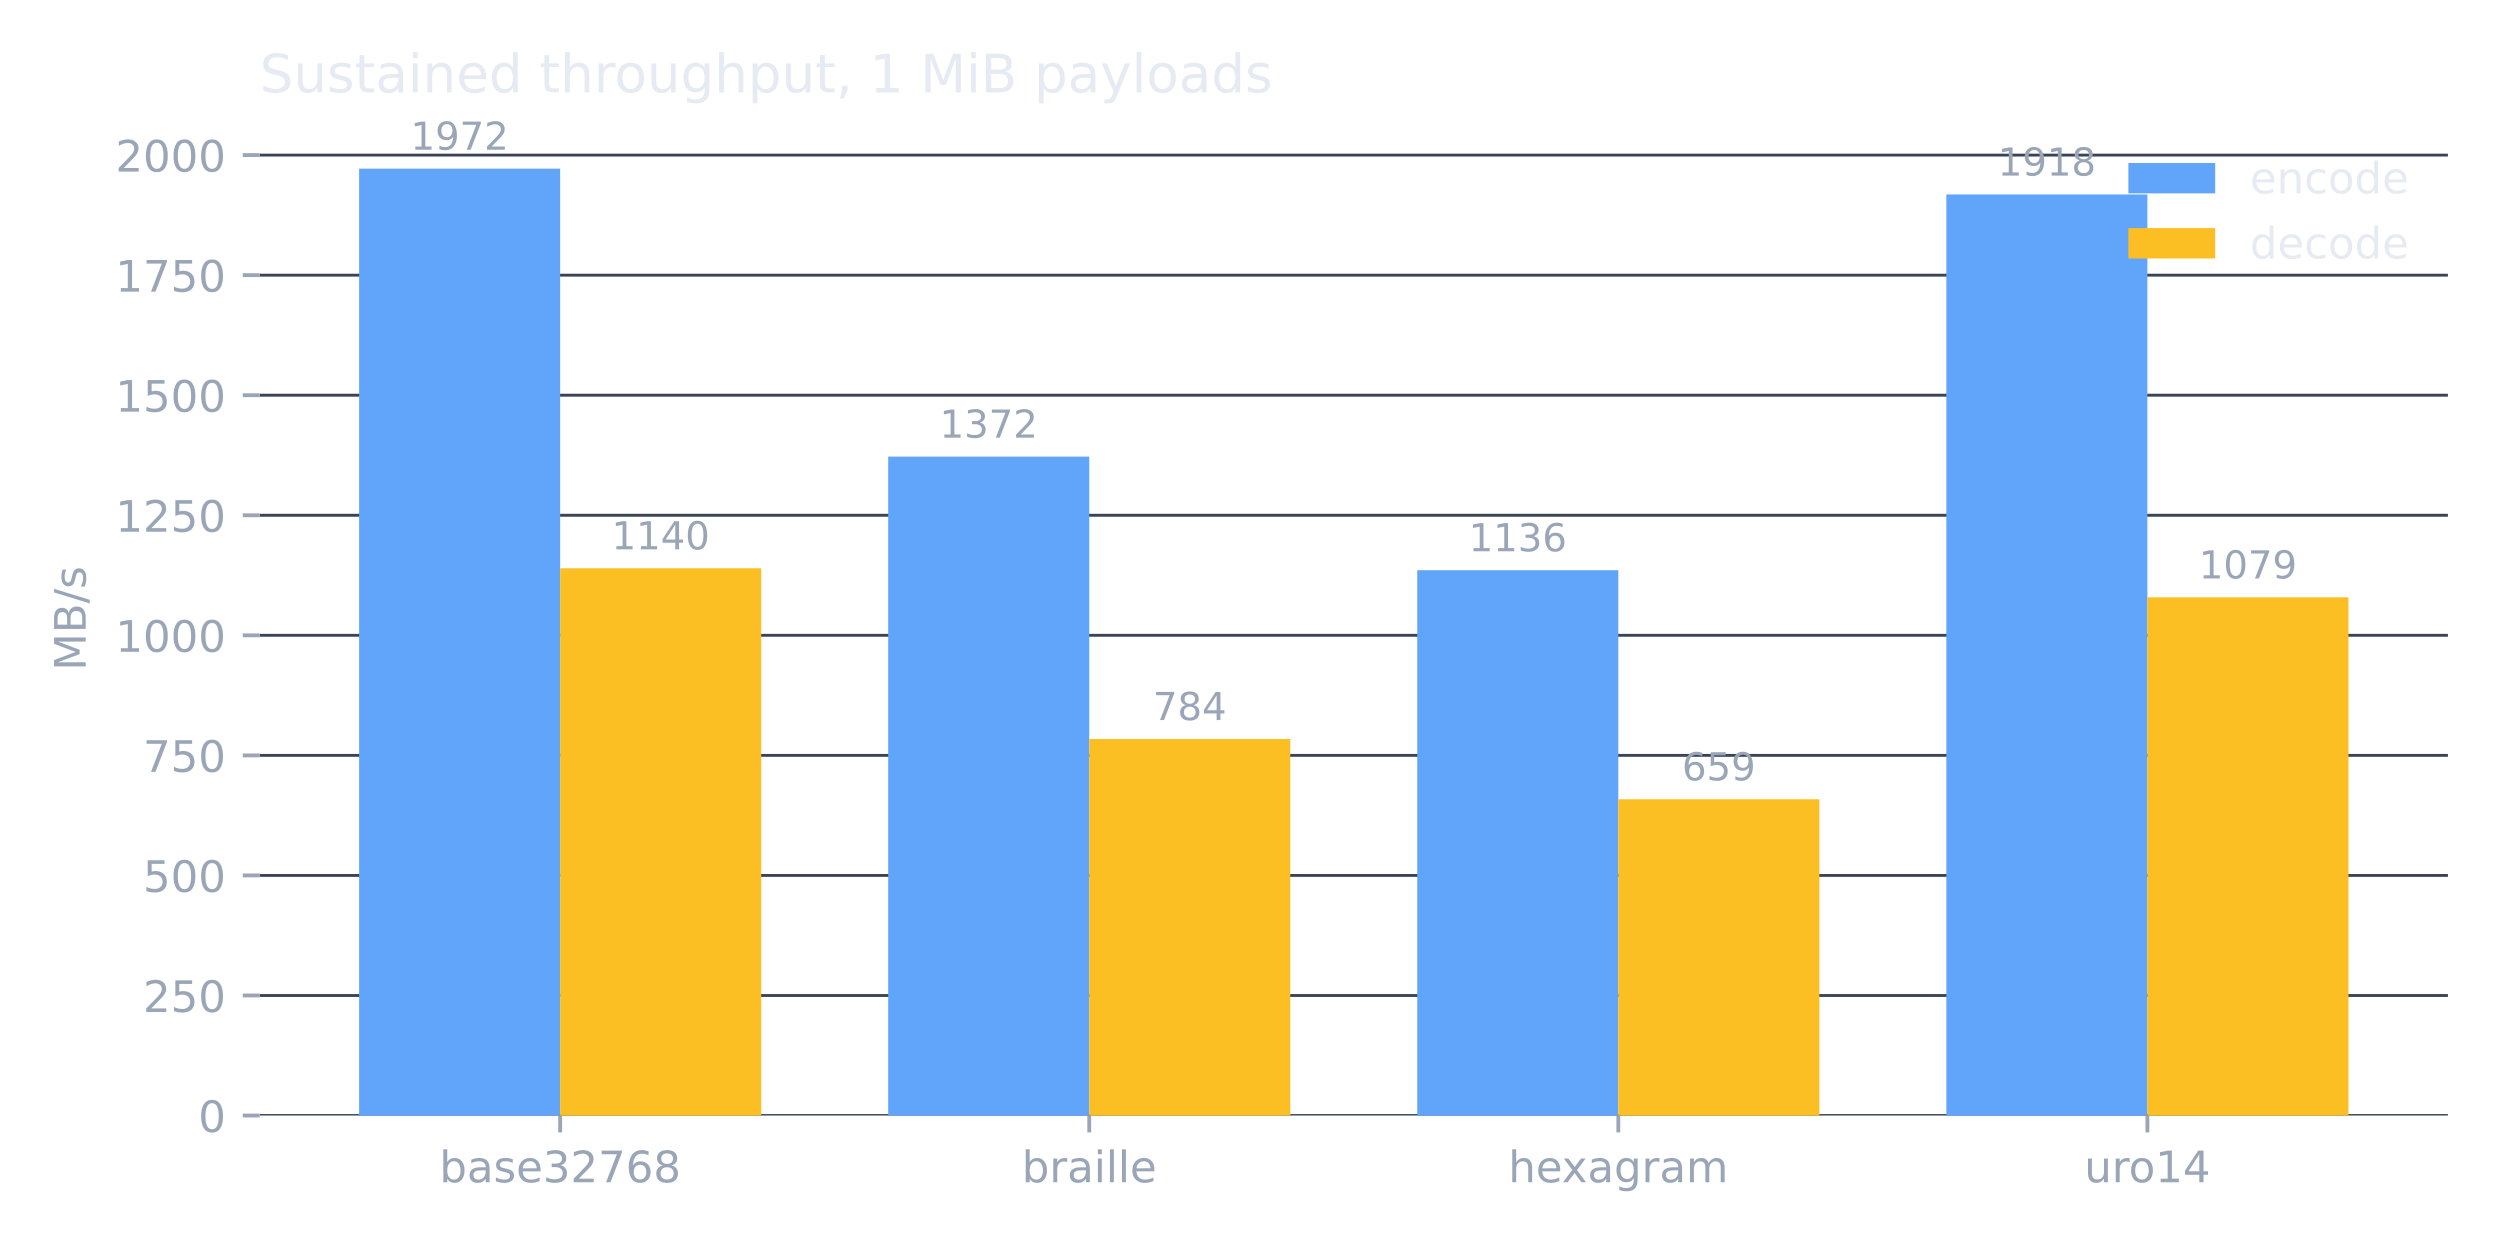
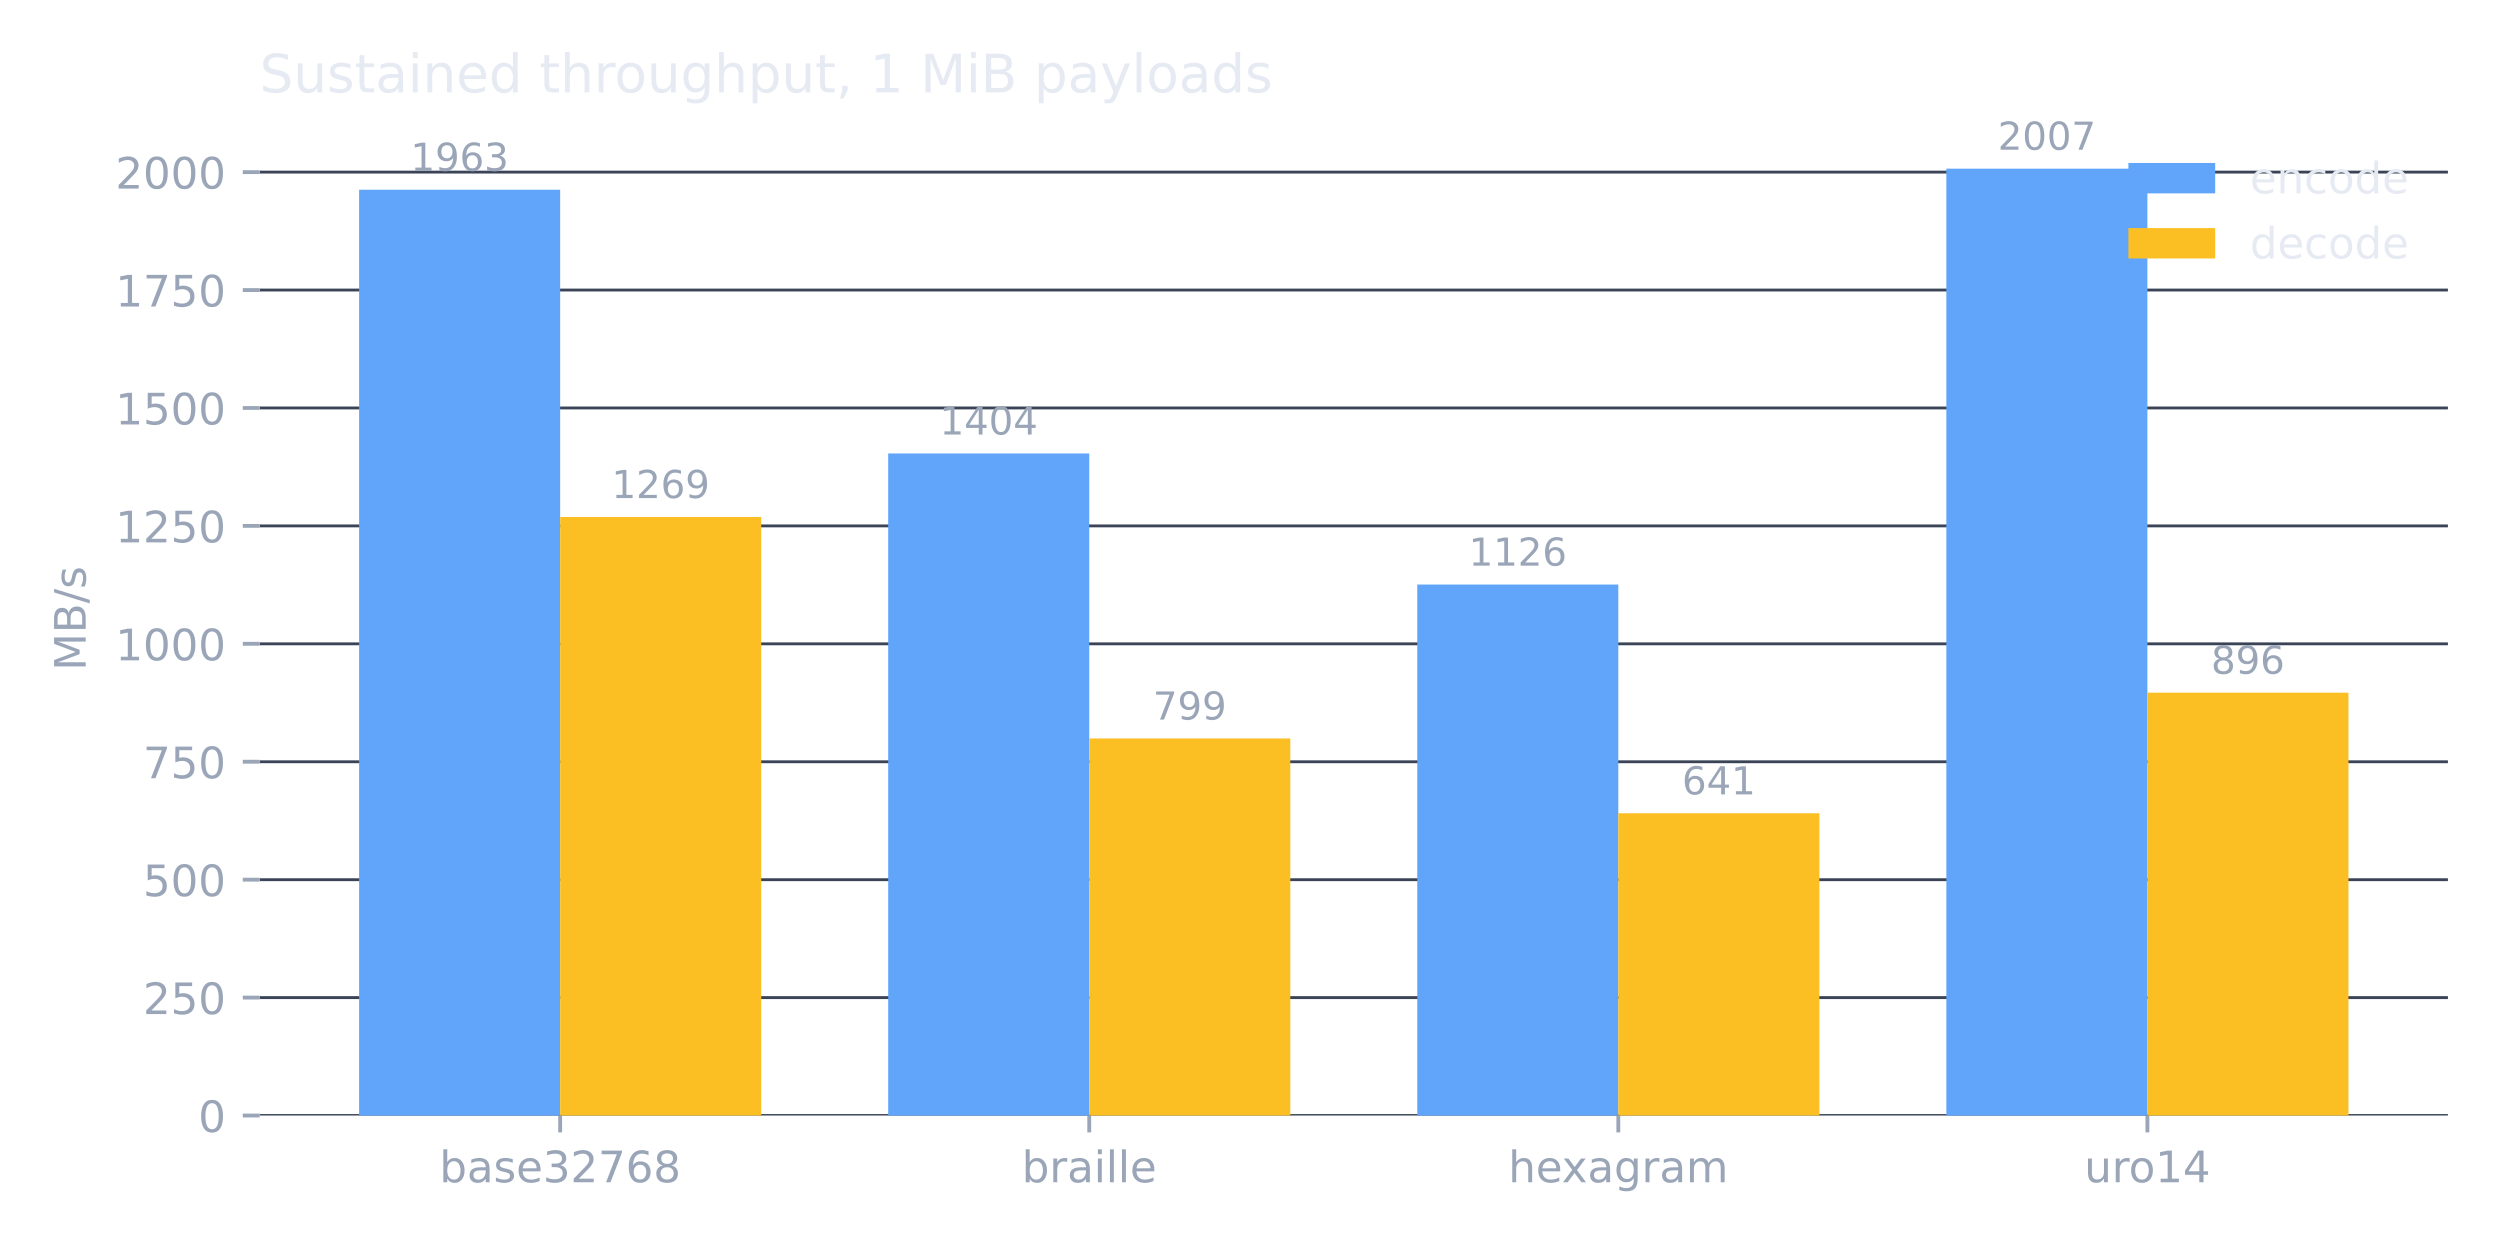
<svg xmlns="http://www.w3.org/2000/svg" xmlns:xlink="http://www.w3.org/1999/xlink" width="518.4pt" height="259.2pt" viewBox="0 0 518.4 259.2" version="1.1">
  <defs>
    <style type="text/css">*{stroke-linejoin: round; stroke-linecap: butt}</style>
  </defs>
  <g id="figure_1">
    <g id="patch_1">
      <path d="M 0 259.2  L 518.4 259.2  L 518.4 0  L 0 0  L 0 259.2  z " style="fill: none; opacity: 0" />
    </g>
    <g id="axes_1">
      <g id="patch_2">
        <path d="M 53.84 231.318  L 507.6 231.318  L 507.6 25.157  L 53.84 25.157  L 53.84 231.318  z " style="fill: none" />
      </g>
      <g id="matplotlib.axis_1">
        <g id="xtick_1">
          <g id="line2d_1">
            <defs>
              <path id="m7f91344757" d="M 0 0  L 0 3.5  " style="stroke: #9aa6b8; stroke-width: 0.8" />
            </defs>
            <g>
              <use xlink:href="#m7f91344757" x="116.155" y="231.318" style="fill: #9aa6b8; stroke: #9aa6b8; stroke-width: 0.8" />
            </g>
          </g>
          <g id="text_1">
            <g style="fill: #9aa6b8" transform="translate(91.112 245.1565) scale(0.09 -0.09)">
              <defs>
                <path id="DejaVuSans-45" d="M 3116 1747  Q 3116 2381 2855 2742  Q 2594 3103 2138 3103  Q 1681 3103 1420 2742  Q 1159 2381 1159 1747  Q 1159 1113 1420 752  Q 1681 391 2138 391  Q 2594 391 2855 752  Q 3116 1113 3116 1747  z M 1159 2969  Q 1341 3281 1617 3432  Q 1894 3584 2278 3584  Q 2916 3584 3314 3078  Q 3713 2572 3713 1747  Q 3713 922 3314 415  Q 2916 -91 2278 -91  Q 1894 -91 1617 61  Q 1341 213 1159 525  L 1159 0  L 581 0  L 581 4863  L 1159 4863  L 1159 2969  z " transform="scale(0.015625)" />
                <path id="DejaVuSans-44" d="M 2194 1759  Q 1497 1759 1228 1600  Q 959 1441 959 1056  Q 959 750 1161 570  Q 1363 391 1709 391  Q 2188 391 2477 730  Q 2766 1069 2766 1631  L 2766 1759  L 2194 1759  z M 3341 1997  L 3341 0  L 2766 0  L 2766 531  Q 2569 213 2275 61  Q 1981 -91 1556 -91  Q 1019 -91 701 211  Q 384 513 384 1019  Q 384 1609 779 1909  Q 1175 2209 1959 2209  L 2766 2209  L 2766 2266  Q 2766 2663 2505 2880  Q 2244 3097 1772 3097  Q 1472 3097 1187 3025  Q 903 2953 641 2809  L 641 3341  Q 956 3463 1253 3523  Q 1550 3584 1831 3584  Q 2591 3584 2966 3190  Q 3341 2797 3341 1997  z " transform="scale(0.015625)" />
                <path id="DejaVuSans-56" d="M 2834 3397  L 2834 2853  Q 2591 2978 2328 3040  Q 2066 3103 1784 3103  Q 1356 3103 1142 2972  Q 928 2841 928 2578  Q 928 2378 1081 2264  Q 1234 2150 1697 2047  L 1894 2003  Q 2506 1872 2764 1633  Q 3022 1394 3022 966  Q 3022 478 2636 193  Q 2250 -91 1575 -91  Q 1294 -91 989 -36  Q 684 19 347 128  L 347 722  Q 666 556 975 473  Q 1284 391 1588 391  Q 1994 391 2212 530  Q 2431 669 2431 922  Q 2431 1156 2273 1281  Q 2116 1406 1581 1522  L 1381 1569  Q 847 1681 609 1914  Q 372 2147 372 2553  Q 372 3047 722 3315  Q 1072 3584 1716 3584  Q 2034 3584 2315 3537  Q 2597 3491 2834 3397  z " transform="scale(0.015625)" />
                <path id="DejaVuSans-48" d="M 3597 1894  L 3597 1613  L 953 1613  Q 991 1019 1311 708  Q 1631 397 2203 397  Q 2534 397 2845 478  Q 3156 559 3463 722  L 3463 178  Q 3153 47 2828 -22  Q 2503 -91 2169 -91  Q 1331 -91 842 396  Q 353 884 353 1716  Q 353 2575 817 3079  Q 1281 3584 2069 3584  Q 2775 3584 3186 3129  Q 3597 2675 3597 1894  z M 3022 2063  Q 3016 2534 2758 2815  Q 2500 3097 2075 3097  Q 1594 3097 1305 2825  Q 1016 2553 972 2059  L 3022 2063  z " transform="scale(0.015625)" />
                <path id="DejaVuSans-16" d="M 2597 2516  Q 3050 2419 3304 2112  Q 3559 1806 3559 1356  Q 3559 666 3084 287  Q 2609 -91 1734 -91  Q 1441 -91 1130 -33  Q 819 25 488 141  L 488 750  Q 750 597 1062 519  Q 1375 441 1716 441  Q 2309 441 2620 675  Q 2931 909 2931 1356  Q 2931 1769 2642 2001  Q 2353 2234 1838 2234  L 1294 2234  L 1294 2753  L 1863 2753  Q 2328 2753 2575 2939  Q 2822 3125 2822 3475  Q 2822 3834 2567 4026  Q 2313 4219 1838 4219  Q 1578 4219 1281 4162  Q 984 4106 628 3988  L 628 4550  Q 988 4650 1302 4700  Q 1616 4750 1894 4750  Q 2613 4750 3031 4423  Q 3450 4097 3450 3541  Q 3450 3153 3228 2886  Q 3006 2619 2597 2516  z " transform="scale(0.015625)" />
                <path id="DejaVuSans-15" d="M 1228 531  L 3431 531  L 3431 0  L 469 0  L 469 531  Q 828 903 1448 1529  Q 2069 2156 2228 2338  Q 2531 2678 2651 2914  Q 2772 3150 2772 3378  Q 2772 3750 2511 3984  Q 2250 4219 1831 4219  Q 1534 4219 1204 4116  Q 875 4013 500 3803  L 500 4441  Q 881 4594 1212 4672  Q 1544 4750 1819 4750  Q 2544 4750 2975 4387  Q 3406 4025 3406 3419  Q 3406 3131 3298 2873  Q 3191 2616 2906 2266  Q 2828 2175 2409 1742  Q 1991 1309 1228 531  z " transform="scale(0.015625)" />
                <path id="DejaVuSans-1a" d="M 525 4666  L 3525 4666  L 3525 4397  L 1831 0  L 1172 0  L 2766 4134  L 525 4134  L 525 4666  z " transform="scale(0.015625)" />
                <path id="DejaVuSans-19" d="M 2113 2584  Q 1688 2584 1439 2293  Q 1191 2003 1191 1497  Q 1191 994 1439 701  Q 1688 409 2113 409  Q 2538 409 2786 701  Q 3034 994 3034 1497  Q 3034 2003 2786 2293  Q 2538 2584 2113 2584  z M 3366 4563  L 3366 3988  Q 3128 4100 2886 4159  Q 2644 4219 2406 4219  Q 1781 4219 1451 3797  Q 1122 3375 1075 2522  Q 1259 2794 1537 2939  Q 1816 3084 2150 3084  Q 2853 3084 3261 2657  Q 3669 2231 3669 1497  Q 3669 778 3244 343  Q 2819 -91 2113 -91  Q 1303 -91 875 529  Q 447 1150 447 2328  Q 447 3434 972 4092  Q 1497 4750 2381 4750  Q 2619 4750 2861 4703  Q 3103 4656 3366 4563  z " transform="scale(0.015625)" />
                <path id="DejaVuSans-1b" d="M 2034 2216  Q 1584 2216 1326 1975  Q 1069 1734 1069 1313  Q 1069 891 1326 650  Q 1584 409 2034 409  Q 2484 409 2743 651  Q 3003 894 3003 1313  Q 3003 1734 2745 1975  Q 2488 2216 2034 2216  z M 1403 2484  Q 997 2584 770 2862  Q 544 3141 544 3541  Q 544 4100 942 4425  Q 1341 4750 2034 4750  Q 2731 4750 3128 4425  Q 3525 4100 3525 3541  Q 3525 3141 3298 2862  Q 3072 2584 2669 2484  Q 3125 2378 3379 2068  Q 3634 1759 3634 1313  Q 3634 634 3220 271  Q 2806 -91 2034 -91  Q 1263 -91 848 271  Q 434 634 434 1313  Q 434 1759 690 2068  Q 947 2378 1403 2484  z M 1172 3481  Q 1172 3119 1398 2916  Q 1625 2713 2034 2713  Q 2441 2713 2670 2916  Q 2900 3119 2900 3481  Q 2900 3844 2670 4047  Q 2441 4250 2034 4250  Q 1625 4250 1398 4047  Q 1172 3844 1172 3481  z " transform="scale(0.015625)" />
              </defs>
              <use xlink:href="#DejaVuSans-45" />
              <use xlink:href="#DejaVuSans-44" transform="translate(63.48438 0)" />
              <use xlink:href="#DejaVuSans-56" transform="translate(124.7656 0)" />
              <use xlink:href="#DejaVuSans-48" transform="translate(176.8594 0)" />
              <use xlink:href="#DejaVuSans-16" transform="translate(238.3906 0)" />
              <use xlink:href="#DejaVuSans-15" transform="translate(302.0156 0)" />
              <use xlink:href="#DejaVuSans-1a" transform="translate(365.6406 0)" />
              <use xlink:href="#DejaVuSans-19" transform="translate(429.2656 0)" />
              <use xlink:href="#DejaVuSans-1b" transform="translate(492.8906 0)" />
            </g>
          </g>
        </g>
        <g id="xtick_2">
          <g id="line2d_2">
            <g>
              <use xlink:href="#m7f91344757" x="225.865" y="231.318" style="fill: #9aa6b8; stroke: #9aa6b8; stroke-width: 0.8" />
            </g>
          </g>
          <g id="text_2">
            <g style="fill: #9aa6b8" transform="translate(211.8813 245.1565) scale(0.09 -0.09)">
              <defs>
                <path id="DejaVuSans-55" d="M 2631 2963  Q 2534 3019 2420 3045  Q 2306 3072 2169 3072  Q 1681 3072 1420 2755  Q 1159 2438 1159 1844  L 1159 0  L 581 0  L 581 3500  L 1159 3500  L 1159 2956  Q 1341 3275 1631 3429  Q 1922 3584 2338 3584  Q 2397 3584 2469 3576  Q 2541 3569 2628 3553  L 2631 2963  z " transform="scale(0.015625)" />
                <path id="DejaVuSans-4c" d="M 603 3500  L 1178 3500  L 1178 0  L 603 0  L 603 3500  z M 603 4863  L 1178 4863  L 1178 4134  L 603 4134  L 603 4863  z " transform="scale(0.015625)" />
                <path id="DejaVuSans-4f" d="M 603 4863  L 1178 4863  L 1178 0  L 603 0  L 603 4863  z " transform="scale(0.015625)" />
              </defs>
              <use xlink:href="#DejaVuSans-45" />
              <use xlink:href="#DejaVuSans-55" transform="translate(63.48438 0)" />
              <use xlink:href="#DejaVuSans-44" transform="translate(104.5938 0)" />
              <use xlink:href="#DejaVuSans-4c" transform="translate(165.875 0)" />
              <use xlink:href="#DejaVuSans-4f" transform="translate(193.6562 0)" />
              <use xlink:href="#DejaVuSans-4f" transform="translate(221.4375 0)" />
              <use xlink:href="#DejaVuSans-48" transform="translate(249.2188 0)" />
            </g>
          </g>
        </g>
        <g id="xtick_3">
          <g id="line2d_3">
            <g>
              <use xlink:href="#m7f91344757" x="335.575" y="231.318" style="fill: #9aa6b8; stroke: #9aa6b8; stroke-width: 0.8" />
            </g>
          </g>
          <g id="text_3">
            <g style="fill: #9aa6b8" transform="translate(312.7642 245.1565) scale(0.09 -0.09)">
              <defs>
                <path id="DejaVuSans-4b" d="M 3513 2113  L 3513 0  L 2938 0  L 2938 2094  Q 2938 2591 2744 2837  Q 2550 3084 2163 3084  Q 1697 3084 1428 2787  Q 1159 2491 1159 1978  L 1159 0  L 581 0  L 581 4863  L 1159 4863  L 1159 2956  Q 1366 3272 1645 3428  Q 1925 3584 2291 3584  Q 2894 3584 3203 3211  Q 3513 2838 3513 2113  z " transform="scale(0.015625)" />
                <path id="DejaVuSans-5b" d="M 3513 3500  L 2247 1797  L 3578 0  L 2900 0  L 1881 1375  L 863 0  L 184 0  L 1544 1831  L 300 3500  L 978 3500  L 1906 2253  L 2834 3500  L 3513 3500  z " transform="scale(0.015625)" />
                <path id="DejaVuSans-4a" d="M 2906 1791  Q 2906 2416 2648 2759  Q 2391 3103 1925 3103  Q 1463 3103 1205 2759  Q 947 2416 947 1791  Q 947 1169 1205 825  Q 1463 481 1925 481  Q 2391 481 2648 825  Q 2906 1169 2906 1791  z M 3481 434  Q 3481 -459 3084 -895  Q 2688 -1331 1869 -1331  Q 1566 -1331 1297 -1286  Q 1028 -1241 775 -1147  L 775 -588  Q 1028 -725 1275 -790  Q 1522 -856 1778 -856  Q 2344 -856 2625 -561  Q 2906 -266 2906 331  L 2906 616  Q 2728 306 2450 153  Q 2172 0 1784 0  Q 1141 0 747 490  Q 353 981 353 1791  Q 353 2603 747 3093  Q 1141 3584 1784 3584  Q 2172 3584 2450 3431  Q 2728 3278 2906 2969  L 2906 3500  L 3481 3500  L 3481 434  z " transform="scale(0.015625)" />
                <path id="DejaVuSans-50" d="M 3328 2828  Q 3544 3216 3844 3400  Q 4144 3584 4550 3584  Q 5097 3584 5394 3201  Q 5691 2819 5691 2113  L 5691 0  L 5113 0  L 5113 2094  Q 5113 2597 4934 2840  Q 4756 3084 4391 3084  Q 3944 3084 3684 2787  Q 3425 2491 3425 1978  L 3425 0  L 2847 0  L 2847 2094  Q 2847 2600 2669 2842  Q 2491 3084 2119 3084  Q 1678 3084 1418 2786  Q 1159 2488 1159 1978  L 1159 0  L 581 0  L 581 3500  L 1159 3500  L 1159 2956  Q 1356 3278 1631 3431  Q 1906 3584 2284 3584  Q 2666 3584 2933 3390  Q 3200 3197 3328 2828  z " transform="scale(0.015625)" />
              </defs>
              <use xlink:href="#DejaVuSans-4b" />
              <use xlink:href="#DejaVuSans-48" transform="translate(63.375 0)" />
              <use xlink:href="#DejaVuSans-5b" transform="translate(123.1562 0)" />
              <use xlink:href="#DejaVuSans-44" transform="translate(182.3438 0)" />
              <use xlink:href="#DejaVuSans-4a" transform="translate(243.625 0)" />
              <use xlink:href="#DejaVuSans-55" transform="translate(307.1094 0)" />
              <use xlink:href="#DejaVuSans-44" transform="translate(348.2188 0)" />
              <use xlink:href="#DejaVuSans-50" transform="translate(409.5 0)" />
            </g>
          </g>
        </g>
        <g id="xtick_4">
          <g id="line2d_4">
            <g>
              <use xlink:href="#m7f91344757" x="445.285" y="231.318" style="fill: #9aa6b8; stroke: #9aa6b8; stroke-width: 0.8" />
            </g>
          </g>
          <g id="text_4">
            <g style="fill: #9aa6b8" transform="translate(432.2025 245.1558) scale(0.09 -0.09)">
              <defs>
                <path id="DejaVuSans-58" d="M 544 1381  L 544 3500  L 1119 3500  L 1119 1403  Q 1119 906 1312 657  Q 1506 409 1894 409  Q 2359 409 2629 706  Q 2900 1003 2900 1516  L 2900 3500  L 3475 3500  L 3475 0  L 2900 0  L 2900 538  Q 2691 219 2414 64  Q 2138 -91 1772 -91  Q 1169 -91 856 284  Q 544 659 544 1381  z M 1991 3584  L 1991 3584  z " transform="scale(0.015625)" />
                <path id="DejaVuSans-52" d="M 1959 3097  Q 1497 3097 1228 2736  Q 959 2375 959 1747  Q 959 1119 1226 758  Q 1494 397 1959 397  Q 2419 397 2687 759  Q 2956 1122 2956 1747  Q 2956 2369 2687 2733  Q 2419 3097 1959 3097  z M 1959 3584  Q 2709 3584 3137 3096  Q 3566 2609 3566 1747  Q 3566 888 3137 398  Q 2709 -91 1959 -91  Q 1206 -91 779 398  Q 353 888 353 1747  Q 353 2609 779 3096  Q 1206 3584 1959 3584  z " transform="scale(0.015625)" />
                <path id="DejaVuSans-14" d="M 794 531  L 1825 531  L 1825 4091  L 703 3866  L 703 4441  L 1819 4666  L 2450 4666  L 2450 531  L 3481 531  L 3481 0  L 794 0  L 794 531  z " transform="scale(0.015625)" />
                <path id="DejaVuSans-17" d="M 2419 4116  L 825 1625  L 2419 1625  L 2419 4116  z M 2253 4666  L 3047 4666  L 3047 1625  L 3713 1625  L 3713 1100  L 3047 1100  L 3047 0  L 2419 0  L 2419 1100  L 313 1100  L 313 1709  L 2253 4666  z " transform="scale(0.015625)" />
              </defs>
              <use xlink:href="#DejaVuSans-58" />
              <use xlink:href="#DejaVuSans-55" transform="translate(63.375 0)" />
              <use xlink:href="#DejaVuSans-52" transform="translate(102.2812 0)" />
              <use xlink:href="#DejaVuSans-14" transform="translate(163.4688 0)" />
              <use xlink:href="#DejaVuSans-17" transform="translate(227.0938 0)" />
            </g>
          </g>
        </g>
      </g>
      <g id="matplotlib.axis_2">
        <g id="ytick_1">
          <g id="line2d_5">
            <path d="M 53.84 231.318  L 507.6 231.318  " clip-path="url(#p2980227b80)" style="fill: none; stroke: #3a4456; stroke-width: 0.6; stroke-linecap: square" />
          </g>
          <g id="line2d_6">
            <defs>
              <path id="m3dd52c16f3" d="M 0 0  L -3.5 0  " style="stroke: #9aa6b8; stroke-width: 0.8" />
            </defs>
            <g>
              <use xlink:href="#m3dd52c16f3" x="53.84" y="231.318" style="fill: #9aa6b8; stroke: #9aa6b8; stroke-width: 0.8" />
            </g>
          </g>
          <g id="text_5">
            <g style="fill: #9aa6b8" transform="translate(41.11375 234.7368) scale(0.09 -0.09)">
              <defs>
                <path id="DejaVuSans-13" d="M 2034 4250  Q 1547 4250 1301 3770  Q 1056 3291 1056 2328  Q 1056 1369 1301 889  Q 1547 409 2034 409  Q 2525 409 2770 889  Q 3016 1369 3016 2328  Q 3016 3291 2770 3770  Q 2525 4250 2034 4250  z M 2034 4750  Q 2819 4750 3233 4129  Q 3647 3509 3647 2328  Q 3647 1150 3233 529  Q 2819 -91 2034 -91  Q 1250 -91 836 529  Q 422 1150 422 2328  Q 422 3509 836 4129  Q 1250 4750 2034 4750  z " transform="scale(0.015625)" />
              </defs>
              <use xlink:href="#DejaVuSans-13" />
            </g>
          </g>
        </g>
        <g id="ytick_2">
          <g id="line2d_7">
-             <path d="M 53.84 206.423  L 507.6 206.423  " clip-path="url(#p2980227b80)" style="fill: none; stroke: #3a4456; stroke-width: 0.6; stroke-linecap: square" />
+             <path d="M 53.84 206.864  L 507.6 206.864  " clip-path="url(#p2980227b80)" style="fill: none; stroke: #3a4456; stroke-width: 0.6; stroke-linecap: square" />
          </g>
          <g id="line2d_8">
            <g>
-               <use xlink:href="#m3dd52c16f3" x="53.84" y="206.423" style="fill: #9aa6b8; stroke: #9aa6b8; stroke-width: 0.8" />
+               <use xlink:href="#m3dd52c16f3" x="53.84" y="206.864" style="fill: #9aa6b8; stroke: #9aa6b8; stroke-width: 0.8" />
            </g>
          </g>
          <g id="text_6">
-             <g style="fill: #9aa6b8" transform="translate(29.66125 209.8421) scale(0.09 -0.09)">
+             <g style="fill: #9aa6b8" transform="translate(29.66125 210.2832) scale(0.09 -0.09)">
              <defs>
                <path id="DejaVuSans-18" d="M 691 4666  L 3169 4666  L 3169 4134  L 1269 4134  L 1269 2991  Q 1406 3038 1543 3061  Q 1681 3084 1819 3084  Q 2600 3084 3056 2656  Q 3513 2228 3513 1497  Q 3513 744 3044 326  Q 2575 -91 1722 -91  Q 1428 -91 1123 -41  Q 819 9 494 109  L 494 744  Q 775 591 1075 516  Q 1375 441 1709 441  Q 2250 441 2565 725  Q 2881 1009 2881 1497  Q 2881 1984 2565 2268  Q 2250 2553 1709 2553  Q 1456 2553 1204 2497  Q 953 2441 691 2322  L 691 4666  z " transform="scale(0.015625)" />
              </defs>
              <use xlink:href="#DejaVuSans-15" />
              <use xlink:href="#DejaVuSans-18" transform="translate(63.625 0)" />
              <use xlink:href="#DejaVuSans-13" transform="translate(127.25 0)" />
            </g>
          </g>
        </g>
        <g id="ytick_3">
          <g id="line2d_9">
-             <path d="M 53.84 181.528  L 507.6 181.528  " clip-path="url(#p2980227b80)" style="fill: none; stroke: #3a4456; stroke-width: 0.6; stroke-linecap: square" />
+             <path d="M 53.84 182.411  L 507.6 182.411  " clip-path="url(#p2980227b80)" style="fill: none; stroke: #3a4456; stroke-width: 0.6; stroke-linecap: square" />
          </g>
          <g id="line2d_10">
            <g>
-               <use xlink:href="#m3dd52c16f3" x="53.84" y="181.528" style="fill: #9aa6b8; stroke: #9aa6b8; stroke-width: 0.8" />
+               <use xlink:href="#m3dd52c16f3" x="53.84" y="182.411" style="fill: #9aa6b8; stroke: #9aa6b8; stroke-width: 0.8" />
            </g>
          </g>
          <g id="text_7">
-             <g style="fill: #9aa6b8" transform="translate(29.66125 184.9474) scale(0.09 -0.09)">
+             <g style="fill: #9aa6b8" transform="translate(29.66125 185.8296) scale(0.09 -0.09)">
              <use xlink:href="#DejaVuSans-18" />
              <use xlink:href="#DejaVuSans-13" transform="translate(63.625 0)" />
              <use xlink:href="#DejaVuSans-13" transform="translate(127.25 0)" />
            </g>
          </g>
        </g>
        <g id="ytick_4">
          <g id="line2d_11">
-             <path d="M 53.84 156.634  L 507.6 156.634  " clip-path="url(#p2980227b80)" style="fill: none; stroke: #3a4456; stroke-width: 0.6; stroke-linecap: square" />
+             <path d="M 53.84 157.957  L 507.6 157.957  " clip-path="url(#p2980227b80)" style="fill: none; stroke: #3a4456; stroke-width: 0.6; stroke-linecap: square" />
          </g>
          <g id="line2d_12">
            <g>
-               <use xlink:href="#m3dd52c16f3" x="53.84" y="156.634" style="fill: #9aa6b8; stroke: #9aa6b8; stroke-width: 0.8" />
+               <use xlink:href="#m3dd52c16f3" x="53.84" y="157.957" style="fill: #9aa6b8; stroke: #9aa6b8; stroke-width: 0.8" />
            </g>
          </g>
          <g id="text_8">
-             <g style="fill: #9aa6b8" transform="translate(29.66125 160.0527) scale(0.09 -0.09)">
+             <g style="fill: #9aa6b8" transform="translate(29.66125 161.376) scale(0.09 -0.09)">
              <use xlink:href="#DejaVuSans-1a" />
              <use xlink:href="#DejaVuSans-18" transform="translate(63.625 0)" />
              <use xlink:href="#DejaVuSans-13" transform="translate(127.25 0)" />
            </g>
          </g>
        </g>
        <g id="ytick_5">
          <g id="line2d_13">
-             <path d="M 53.84 131.739  L 507.6 131.739  " clip-path="url(#p2980227b80)" style="fill: none; stroke: #3a4456; stroke-width: 0.6; stroke-linecap: square" />
+             <path d="M 53.84 133.503  L 507.6 133.503  " clip-path="url(#p2980227b80)" style="fill: none; stroke: #3a4456; stroke-width: 0.6; stroke-linecap: square" />
          </g>
          <g id="line2d_14">
            <g>
-               <use xlink:href="#m3dd52c16f3" x="53.84" y="131.739" style="fill: #9aa6b8; stroke: #9aa6b8; stroke-width: 0.8" />
+               <use xlink:href="#m3dd52c16f3" x="53.84" y="133.503" style="fill: #9aa6b8; stroke: #9aa6b8; stroke-width: 0.8" />
            </g>
          </g>
          <g id="text_9">
-             <g style="fill: #9aa6b8" transform="translate(23.935 135.158) scale(0.09 -0.09)">
+             <g style="fill: #9aa6b8" transform="translate(23.935 136.9224) scale(0.09 -0.09)">
              <use xlink:href="#DejaVuSans-14" />
              <use xlink:href="#DejaVuSans-13" transform="translate(63.625 0)" />
              <use xlink:href="#DejaVuSans-13" transform="translate(127.25 0)" />
              <use xlink:href="#DejaVuSans-13" transform="translate(190.875 0)" />
            </g>
          </g>
        </g>
        <g id="ytick_6">
          <g id="line2d_15">
-             <path d="M 53.84 106.844  L 507.6 106.844  " clip-path="url(#p2980227b80)" style="fill: none; stroke: #3a4456; stroke-width: 0.6; stroke-linecap: square" />
+             <path d="M 53.84 109.05  L 507.6 109.05  " clip-path="url(#p2980227b80)" style="fill: none; stroke: #3a4456; stroke-width: 0.6; stroke-linecap: square" />
          </g>
          <g id="line2d_16">
            <g>
-               <use xlink:href="#m3dd52c16f3" x="53.84" y="106.844" style="fill: #9aa6b8; stroke: #9aa6b8; stroke-width: 0.8" />
+               <use xlink:href="#m3dd52c16f3" x="53.84" y="109.05" style="fill: #9aa6b8; stroke: #9aa6b8; stroke-width: 0.8" />
            </g>
          </g>
          <g id="text_10">
-             <g style="fill: #9aa6b8" transform="translate(23.935 110.2632) scale(0.09 -0.09)">
+             <g style="fill: #9aa6b8" transform="translate(23.935 112.4688) scale(0.09 -0.09)">
              <use xlink:href="#DejaVuSans-14" />
              <use xlink:href="#DejaVuSans-15" transform="translate(63.625 0)" />
              <use xlink:href="#DejaVuSans-18" transform="translate(127.25 0)" />
              <use xlink:href="#DejaVuSans-13" transform="translate(190.875 0)" />
            </g>
          </g>
        </g>
        <g id="ytick_7">
          <g id="line2d_17">
-             <path d="M 53.84 81.95  L 507.6 81.95  " clip-path="url(#p2980227b80)" style="fill: none; stroke: #3a4456; stroke-width: 0.6; stroke-linecap: square" />
+             <path d="M 53.84 84.596  L 507.6 84.596  " clip-path="url(#p2980227b80)" style="fill: none; stroke: #3a4456; stroke-width: 0.6; stroke-linecap: square" />
          </g>
          <g id="line2d_18">
            <g>
-               <use xlink:href="#m3dd52c16f3" x="53.84" y="81.95" style="fill: #9aa6b8; stroke: #9aa6b8; stroke-width: 0.8" />
+               <use xlink:href="#m3dd52c16f3" x="53.84" y="84.596" style="fill: #9aa6b8; stroke: #9aa6b8; stroke-width: 0.8" />
            </g>
          </g>
          <g id="text_11">
-             <g style="fill: #9aa6b8" transform="translate(23.935 85.36852) scale(0.09 -0.09)">
+             <g style="fill: #9aa6b8" transform="translate(23.935 88.01524) scale(0.09 -0.09)">
              <use xlink:href="#DejaVuSans-14" />
              <use xlink:href="#DejaVuSans-18" transform="translate(63.625 0)" />
              <use xlink:href="#DejaVuSans-13" transform="translate(127.25 0)" />
              <use xlink:href="#DejaVuSans-13" transform="translate(190.875 0)" />
            </g>
          </g>
        </g>
        <g id="ytick_8">
          <g id="line2d_19">
-             <path d="M 53.84 57.055  L 507.6 57.055  " clip-path="url(#p2980227b80)" style="fill: none; stroke: #3a4456; stroke-width: 0.6; stroke-linecap: square" />
+             <path d="M 53.84 60.143  L 507.6 60.143  " clip-path="url(#p2980227b80)" style="fill: none; stroke: #3a4456; stroke-width: 0.6; stroke-linecap: square" />
          </g>
          <g id="line2d_20">
            <g>
-               <use xlink:href="#m3dd52c16f3" x="53.84" y="57.055" style="fill: #9aa6b8; stroke: #9aa6b8; stroke-width: 0.8" />
+               <use xlink:href="#m3dd52c16f3" x="53.84" y="60.143" style="fill: #9aa6b8; stroke: #9aa6b8; stroke-width: 0.8" />
            </g>
          </g>
          <g id="text_12">
-             <g style="fill: #9aa6b8" transform="translate(23.935 60.47381) scale(0.09 -0.09)">
+             <g style="fill: #9aa6b8" transform="translate(23.935 63.56164) scale(0.09 -0.09)">
              <use xlink:href="#DejaVuSans-14" />
              <use xlink:href="#DejaVuSans-1a" transform="translate(63.625 0)" />
              <use xlink:href="#DejaVuSans-18" transform="translate(127.25 0)" />
              <use xlink:href="#DejaVuSans-13" transform="translate(190.875 0)" />
            </g>
          </g>
        </g>
        <g id="ytick_9">
          <g id="line2d_21">
-             <path d="M 53.84 32.16  L 507.6 32.16  " clip-path="url(#p2980227b80)" style="fill: none; stroke: #3a4456; stroke-width: 0.6; stroke-linecap: square" />
+             <path d="M 53.84 35.689  L 507.6 35.689  " clip-path="url(#p2980227b80)" style="fill: none; stroke: #3a4456; stroke-width: 0.6; stroke-linecap: square" />
          </g>
          <g id="line2d_22">
            <g>
-               <use xlink:href="#m3dd52c16f3" x="53.84" y="32.16" style="fill: #9aa6b8; stroke: #9aa6b8; stroke-width: 0.8" />
+               <use xlink:href="#m3dd52c16f3" x="53.84" y="35.689" style="fill: #9aa6b8; stroke: #9aa6b8; stroke-width: 0.8" />
            </g>
          </g>
          <g id="text_13">
-             <g style="fill: #9aa6b8" transform="translate(23.935 35.57909) scale(0.09 -0.09)">
+             <g style="fill: #9aa6b8" transform="translate(23.935 39.10805) scale(0.09 -0.09)">
              <use xlink:href="#DejaVuSans-15" />
              <use xlink:href="#DejaVuSans-13" transform="translate(63.625 0)" />
              <use xlink:href="#DejaVuSans-13" transform="translate(127.25 0)" />
              <use xlink:href="#DejaVuSans-13" transform="translate(190.875 0)" />
            </g>
          </g>
        </g>
        <g id="text_14">
          <g style="fill: #9aa6b8" transform="translate(17.77289 139.0679) rotate(-90) scale(0.09 -0.09)">
            <defs>
              <path id="DejaVuSans-30" d="M 628 4666  L 1569 4666  L 2759 1491  L 3956 4666  L 4897 4666  L 4897 0  L 4281 0  L 4281 4097  L 3078 897  L 2444 897  L 1241 4097  L 1241 0  L 628 0  L 628 4666  z " transform="scale(0.015625)" />
              <path id="DejaVuSans-25" d="M 1259 2228  L 1259 519  L 2272 519  Q 2781 519 3026 730  Q 3272 941 3272 1375  Q 3272 1813 3026 2020  Q 2781 2228 2272 2228  L 1259 2228  z M 1259 4147  L 1259 2741  L 2194 2741  Q 2656 2741 2882 2914  Q 3109 3088 3109 3444  Q 3109 3797 2882 3972  Q 2656 4147 2194 4147  L 1259 4147  z M 628 4666  L 2241 4666  Q 2963 4666 3353 4366  Q 3744 4066 3744 3513  Q 3744 3084 3544 2831  Q 3344 2578 2956 2516  Q 3422 2416 3680 2098  Q 3938 1781 3938 1306  Q 3938 681 3513 340  Q 3088 0 2303 0  L 628 0  L 628 4666  z " transform="scale(0.015625)" />
              <path id="DejaVuSans-12" d="M 1625 4666  L 2156 4666  L 531 -594  L 0 -594  L 1625 4666  z " transform="scale(0.015625)" />
            </defs>
            <use xlink:href="#DejaVuSans-30" />
            <use xlink:href="#DejaVuSans-25" transform="translate(86.28125 0)" />
            <use xlink:href="#DejaVuSans-12" transform="translate(154.8906 0)" />
            <use xlink:href="#DejaVuSans-56" transform="translate(188.5781 0)" />
          </g>
        </g>
      </g>
      <g id="patch_3">
-         <path d="M 74.465 231.318  L 116.155 231.318  L 116.155 34.975  L 74.465 34.975  z " clip-path="url(#p2980227b80)" style="fill: #60a5fa" />
+         <path d="M 74.465 231.318  L 116.155 231.318  L 116.155 39.344  L 74.465 39.344  z " clip-path="url(#p2980227b80)" style="fill: #60a5fa" />
      </g>
      <g id="patch_4">
-         <path d="M 184.175 231.318  L 225.865 231.318  L 225.865 94.68  L 184.175 94.68  z " clip-path="url(#p2980227b80)" style="fill: #60a5fa" />
+         <path d="M 184.175 231.318  L 225.865 231.318  L 225.865 94.03  L 184.175 94.03  z " clip-path="url(#p2980227b80)" style="fill: #60a5fa" />
      </g>
      <g id="patch_5">
-         <path d="M 293.885 231.318  L 335.575 231.318  L 335.575 118.234  L 293.885 118.234  z " clip-path="url(#p2980227b80)" style="fill: #60a5fa" />
+         <path d="M 293.885 231.318  L 335.575 231.318  L 335.575 121.215  L 293.885 121.215  z " clip-path="url(#p2980227b80)" style="fill: #60a5fa" />
      </g>
      <g id="patch_6">
-         <path d="M 403.595 231.318  L 445.285 231.318  L 445.285 40.33  L 403.595 40.33  z " clip-path="url(#p2980227b80)" style="fill: #60a5fa" />
+         <path d="M 403.595 231.318  L 445.285 231.318  L 445.285 34.975  L 403.595 34.975  z " clip-path="url(#p2980227b80)" style="fill: #60a5fa" />
      </g>
      <g id="patch_7">
-         <path d="M 116.155 231.318  L 157.845 231.318  L 157.845 117.835  L 116.155 117.835  z " clip-path="url(#p2980227b80)" style="fill: #fbbf24" />
+         <path d="M 116.155 231.318  L 157.845 231.318  L 157.845 107.2  L 116.155 107.2  z " clip-path="url(#p2980227b80)" style="fill: #fbbf24" />
      </g>
      <g id="patch_8">
-         <path d="M 225.865 231.318  L 267.555 231.318  L 267.555 153.239  L 225.865 153.239  z " clip-path="url(#p2980227b80)" style="fill: #fbbf24" />
+         <path d="M 225.865 231.318  L 267.555 231.318  L 267.555 153.134  L 225.865 153.134  z " clip-path="url(#p2980227b80)" style="fill: #fbbf24" />
      </g>
      <g id="patch_9">
-         <path d="M 335.575 231.318  L 377.265 231.318  L 377.265 165.733  L 335.575 165.733  z " clip-path="url(#p2980227b80)" style="fill: #fbbf24" />
+         <path d="M 335.575 231.318  L 377.265 231.318  L 377.265 168.645  L 335.575 168.645  z " clip-path="url(#p2980227b80)" style="fill: #fbbf24" />
      </g>
      <g id="patch_10">
-         <path d="M 445.285 231.318  L 486.975 231.318  L 486.975 123.869  L 445.285 123.869  z " clip-path="url(#p2980227b80)" style="fill: #fbbf24" />
+         <path d="M 445.285 231.318  L 486.975 231.318  L 486.975 143.635  L 445.285 143.635  z " clip-path="url(#p2980227b80)" style="fill: #fbbf24" />
      </g>
      <g id="text_15">
-         <g style="fill: #9aa6b8" transform="translate(85.13033 31.05271) scale(0.08 -0.08)">
+         <g style="fill: #9aa6b8" transform="translate(85.13033 35.42223) scale(0.08 -0.08)">
          <defs>
            <path id="DejaVuSans-1c" d="M 703 97  L 703 672  Q 941 559 1184 500  Q 1428 441 1663 441  Q 2288 441 2617 861  Q 2947 1281 2994 2138  Q 2813 1869 2534 1725  Q 2256 1581 1919 1581  Q 1219 1581 811 2004  Q 403 2428 403 3163  Q 403 3881 828 4315  Q 1253 4750 1959 4750  Q 2769 4750 3195 4129  Q 3622 3509 3622 2328  Q 3622 1225 3098 567  Q 2575 -91 1691 -91  Q 1453 -91 1209 -44  Q 966 3 703 97  z M 1959 2075  Q 2384 2075 2632 2365  Q 2881 2656 2881 3163  Q 2881 3666 2632 3958  Q 2384 4250 1959 4250  Q 1534 4250 1286 3958  Q 1038 3666 1038 3163  Q 1038 2656 1286 2365  Q 1534 2075 1959 2075  z " transform="scale(0.015625)" />
          </defs>
          <use xlink:href="#DejaVuSans-14" />
          <use xlink:href="#DejaVuSans-1c" transform="translate(63.625 0)" />
-           <use xlink:href="#DejaVuSans-1a" transform="translate(127.25 0)" />
-           <use xlink:href="#DejaVuSans-15" transform="translate(190.875 0)" />
+           <use xlink:href="#DejaVuSans-19" transform="translate(127.25 0)" />
+           <use xlink:href="#DejaVuSans-16" transform="translate(190.875 0)" />
        </g>
      </g>
      <g id="text_16">
-         <g style="fill: #9aa6b8" transform="translate(194.8402 90.75804) scale(0.08 -0.08)">
+         <g style="fill: #9aa6b8" transform="translate(194.8402 90.1081) scale(0.08 -0.08)">
          <use xlink:href="#DejaVuSans-14" />
-           <use xlink:href="#DejaVuSans-16" transform="translate(63.625 0)" />
-           <use xlink:href="#DejaVuSans-1a" transform="translate(127.25 0)" />
-           <use xlink:href="#DejaVuSans-15" transform="translate(190.875 0)" />
+           <use xlink:href="#DejaVuSans-17" transform="translate(63.625 0)" />
+           <use xlink:href="#DejaVuSans-13" transform="translate(127.25 0)" />
+           <use xlink:href="#DejaVuSans-17" transform="translate(190.875 0)" />
        </g>
      </g>
      <g id="text_17">
-         <g style="fill: #9aa6b8" transform="translate(304.5501 114.3125) scale(0.08 -0.08)">
+         <g style="fill: #9aa6b8" transform="translate(304.5501 117.2929) scale(0.08 -0.08)">
          <use xlink:href="#DejaVuSans-14" />
          <use xlink:href="#DejaVuSans-14" transform="translate(63.625 0)" />
-           <use xlink:href="#DejaVuSans-16" transform="translate(127.25 0)" />
+           <use xlink:href="#DejaVuSans-15" transform="translate(127.25 0)" />
          <use xlink:href="#DejaVuSans-19" transform="translate(190.875 0)" />
        </g>
      </g>
      <g id="text_18">
-         <g style="fill: #9aa6b8" transform="translate(414.2599 36.40815) scale(0.08 -0.08)">
+         <g style="fill: #9aa6b8" transform="translate(414.2599 31.05271) scale(0.08 -0.08)">
+           <use xlink:href="#DejaVuSans-15" />
+           <use xlink:href="#DejaVuSans-13" transform="translate(63.625 0)" />
+           <use xlink:href="#DejaVuSans-13" transform="translate(127.25 0)" />
+           <use xlink:href="#DejaVuSans-1a" transform="translate(190.875 0)" />
+         </g>
+       </g>
+       <g id="text_19">
+         <g style="fill: #9aa6b8" transform="translate(126.8201 103.2786) scale(0.08 -0.08)">
          <use xlink:href="#DejaVuSans-14" />
+           <use xlink:href="#DejaVuSans-15" transform="translate(63.625 0)" />
+           <use xlink:href="#DejaVuSans-19" transform="translate(127.25 0)" />
+           <use xlink:href="#DejaVuSans-1c" transform="translate(190.875 0)" />
+         </g>
+       </g>
+       <g id="text_20">
+         <g style="fill: #9aa6b8" transform="translate(239.0749 149.2123) scale(0.08 -0.08)">
+           <use xlink:href="#DejaVuSans-1a" />
          <use xlink:href="#DejaVuSans-1c" transform="translate(63.625 0)" />
+           <use xlink:href="#DejaVuSans-1c" transform="translate(127.25 0)" />
+         </g>
+       </g>
+       <g id="text_21">
+         <g style="fill: #9aa6b8" transform="translate(348.7848 164.7229) scale(0.08 -0.08)">
+           <use xlink:href="#DejaVuSans-19" />
+           <use xlink:href="#DejaVuSans-17" transform="translate(63.625 0)" />
          <use xlink:href="#DejaVuSans-14" transform="translate(127.25 0)" />
-           <use xlink:href="#DejaVuSans-1b" transform="translate(190.875 0)" />
-         </g>
-       </g>
-       <g id="text_19">
-         <g style="fill: #9aa6b8" transform="translate(126.8201 113.9134) scale(0.08 -0.08)">
-           <use xlink:href="#DejaVuSans-14" />
-           <use xlink:href="#DejaVuSans-14" transform="translate(63.625 0)" />
-           <use xlink:href="#DejaVuSans-17" transform="translate(127.25 0)" />
-           <use xlink:href="#DejaVuSans-13" transform="translate(190.875 0)" />
-         </g>
-       </g>
-       <g id="text_20">
-         <g style="fill: #9aa6b8" transform="translate(239.0749 149.3174) scale(0.08 -0.08)">
-           <use xlink:href="#DejaVuSans-1a" />
-           <use xlink:href="#DejaVuSans-1b" transform="translate(63.625 0)" />
-           <use xlink:href="#DejaVuSans-17" transform="translate(127.25 0)" />
-         </g>
-       </g>
-       <g id="text_21">
-         <g style="fill: #9aa6b8" transform="translate(348.7848 161.8111) scale(0.08 -0.08)">
-           <use xlink:href="#DejaVuSans-19" />
-           <use xlink:href="#DejaVuSans-18" transform="translate(63.625 0)" />
-           <use xlink:href="#DejaVuSans-1c" transform="translate(127.25 0)" />
        </g>
      </g>
      <g id="text_22">
-         <g style="fill: #9aa6b8" transform="translate(455.9497 119.9476) scale(0.08 -0.08)">
-           <use xlink:href="#DejaVuSans-14" />
-           <use xlink:href="#DejaVuSans-13" transform="translate(63.625 0)" />
-           <use xlink:href="#DejaVuSans-1a" transform="translate(127.25 0)" />
-           <use xlink:href="#DejaVuSans-1c" transform="translate(190.875 0)" />
+         <g style="fill: #9aa6b8" transform="translate(458.4947 139.7134) scale(0.08 -0.08)">
+           <use xlink:href="#DejaVuSans-1b" />
+           <use xlink:href="#DejaVuSans-1c" transform="translate(63.625 0)" />
+           <use xlink:href="#DejaVuSans-19" transform="translate(127.25 0)" />
        </g>
      </g>
      <g id="text_23">
        <g style="fill: #e6eaf2" transform="translate(53.84 19.15742) scale(0.11 -0.11)">
          <defs>
            <path id="DejaVuSans-36" d="M 3425 4513  L 3425 3897  Q 3066 4069 2747 4153  Q 2428 4238 2131 4238  Q 1616 4238 1336 4038  Q 1056 3838 1056 3469  Q 1056 3159 1242 3001  Q 1428 2844 1947 2747  L 2328 2669  Q 3034 2534 3370 2195  Q 3706 1856 3706 1288  Q 3706 609 3251 259  Q 2797 -91 1919 -91  Q 1588 -91 1214 -16  Q 841 59 441 206  L 441 856  Q 825 641 1194 531  Q 1563 422 1919 422  Q 2459 422 2753 634  Q 3047 847 3047 1241  Q 3047 1584 2836 1778  Q 2625 1972 2144 2069  L 1759 2144  Q 1053 2284 737 2584  Q 422 2884 422 3419  Q 422 4038 858 4394  Q 1294 4750 2059 4750  Q 2388 4750 2728 4690  Q 3069 4631 3425 4513  z " transform="scale(0.015625)" />
            <path id="DejaVuSans-57" d="M 1172 4494  L 1172 3500  L 2356 3500  L 2356 3053  L 1172 3053  L 1172 1153  Q 1172 725 1289 603  Q 1406 481 1766 481  L 2356 481  L 2356 0  L 1766 0  Q 1100 0 847 248  Q 594 497 594 1153  L 594 3053  L 172 3053  L 172 3500  L 594 3500  L 594 4494  L 1172 4494  z " transform="scale(0.015625)" />
            <path id="DejaVuSans-51" d="M 3513 2113  L 3513 0  L 2938 0  L 2938 2094  Q 2938 2591 2744 2837  Q 2550 3084 2163 3084  Q 1697 3084 1428 2787  Q 1159 2491 1159 1978  L 1159 0  L 581 0  L 581 3500  L 1159 3500  L 1159 2956  Q 1366 3272 1645 3428  Q 1925 3584 2291 3584  Q 2894 3584 3203 3211  Q 3513 2838 3513 2113  z " transform="scale(0.015625)" />
            <path id="DejaVuSans-47" d="M 2906 2969  L 2906 4863  L 3481 4863  L 3481 0  L 2906 0  L 2906 525  Q 2725 213 2448 61  Q 2172 -91 1784 -91  Q 1150 -91 751 415  Q 353 922 353 1747  Q 353 2572 751 3078  Q 1150 3584 1784 3584  Q 2172 3584 2448 3432  Q 2725 3281 2906 2969  z M 947 1747  Q 947 1113 1208 752  Q 1469 391 1925 391  Q 2381 391 2643 752  Q 2906 1113 2906 1747  Q 2906 2381 2643 2742  Q 2381 3103 1925 3103  Q 1469 3103 1208 2742  Q 947 2381 947 1747  z " transform="scale(0.015625)" />
            <path id="DejaVuSans-3" transform="scale(0.015625)" />
            <path id="DejaVuSans-53" d="M 1159 525  L 1159 -1331  L 581 -1331  L 581 3500  L 1159 3500  L 1159 2969  Q 1341 3281 1617 3432  Q 1894 3584 2278 3584  Q 2916 3584 3314 3078  Q 3713 2572 3713 1747  Q 3713 922 3314 415  Q 2916 -91 2278 -91  Q 1894 -91 1617 61  Q 1341 213 1159 525  z M 3116 1747  Q 3116 2381 2855 2742  Q 2594 3103 2138 3103  Q 1681 3103 1420 2742  Q 1159 2381 1159 1747  Q 1159 1113 1420 752  Q 1681 391 2138 391  Q 2594 391 2855 752  Q 3116 1113 3116 1747  z " transform="scale(0.015625)" />
            <path id="DejaVuSans-f" d="M 750 794  L 1409 794  L 1409 256  L 897 -744  L 494 -744  L 750 256  L 750 794  z " transform="scale(0.015625)" />
            <path id="DejaVuSans-5c" d="M 2059 -325  Q 1816 -950 1584 -1140  Q 1353 -1331 966 -1331  L 506 -1331  L 506 -850  L 844 -850  Q 1081 -850 1212 -737  Q 1344 -625 1503 -206  L 1606 56  L 191 3500  L 800 3500  L 1894 763  L 2988 3500  L 3597 3500  L 2059 -325  z " transform="scale(0.015625)" />
          </defs>
          <use xlink:href="#DejaVuSans-36" />
          <use xlink:href="#DejaVuSans-58" transform="translate(63.48438 0)" />
          <use xlink:href="#DejaVuSans-56" transform="translate(126.8594 0)" />
          <use xlink:href="#DejaVuSans-57" transform="translate(178.9531 0)" />
          <use xlink:href="#DejaVuSans-44" transform="translate(218.1562 0)" />
          <use xlink:href="#DejaVuSans-4c" transform="translate(279.4375 0)" />
          <use xlink:href="#DejaVuSans-51" transform="translate(307.2188 0)" />
          <use xlink:href="#DejaVuSans-48" transform="translate(370.5938 0)" />
          <use xlink:href="#DejaVuSans-47" transform="translate(432.125 0)" />
          <use xlink:href="#DejaVuSans-3" transform="translate(495.6094 0)" />
          <use xlink:href="#DejaVuSans-57" transform="translate(527.3906 0)" />
          <use xlink:href="#DejaVuSans-4b" transform="translate(566.5938 0)" />
          <use xlink:href="#DejaVuSans-55" transform="translate(629.9688 0)" />
          <use xlink:href="#DejaVuSans-52" transform="translate(668.875 0)" />
          <use xlink:href="#DejaVuSans-58" transform="translate(730.0625 0)" />
          <use xlink:href="#DejaVuSans-4a" transform="translate(793.4375 0)" />
          <use xlink:href="#DejaVuSans-4b" transform="translate(856.9219 0)" />
          <use xlink:href="#DejaVuSans-53" transform="translate(920.2969 0)" />
          <use xlink:href="#DejaVuSans-58" transform="translate(983.7812 0)" />
          <use xlink:href="#DejaVuSans-57" transform="translate(1047.156 0)" />
          <use xlink:href="#DejaVuSans-f" transform="translate(1086.359 0)" />
          <use xlink:href="#DejaVuSans-3" transform="translate(1118.141 0)" />
          <use xlink:href="#DejaVuSans-14" transform="translate(1149.922 0)" />
          <use xlink:href="#DejaVuSans-3" transform="translate(1213.547 0)" />
          <use xlink:href="#DejaVuSans-30" transform="translate(1245.328 0)" />
          <use xlink:href="#DejaVuSans-4c" transform="translate(1331.609 0)" />
          <use xlink:href="#DejaVuSans-25" transform="translate(1359.391 0)" />
          <use xlink:href="#DejaVuSans-3" transform="translate(1428 0)" />
          <use xlink:href="#DejaVuSans-53" transform="translate(1459.781 0)" />
          <use xlink:href="#DejaVuSans-44" transform="translate(1523.266 0)" />
          <use xlink:href="#DejaVuSans-5c" transform="translate(1584.547 0)" />
          <use xlink:href="#DejaVuSans-4f" transform="translate(1643.734 0)" />
          <use xlink:href="#DejaVuSans-52" transform="translate(1671.516 0)" />
          <use xlink:href="#DejaVuSans-44" transform="translate(1732.703 0)" />
          <use xlink:href="#DejaVuSans-47" transform="translate(1793.984 0)" />
          <use xlink:href="#DejaVuSans-56" transform="translate(1857.469 0)" />
        </g>
      </g>
      <g id="legend_1">
        <g id="patch_11">
          <path d="M 441.342 40.096  L 459.342 40.096  L 459.342 33.796  L 441.342 33.796  z " style="fill: #60a5fa" />
        </g>
        <g id="text_24">
          <g style="fill: #e6eaf2" transform="translate(466.5417 40.09602) scale(0.09 -0.09)">
            <defs>
              <path id="DejaVuSans-46" d="M 3122 3366  L 3122 2828  Q 2878 2963 2633 3030  Q 2388 3097 2138 3097  Q 1578 3097 1268 2742  Q 959 2388 959 1747  Q 959 1106 1268 751  Q 1578 397 2138 397  Q 2388 397 2633 464  Q 2878 531 3122 666  L 3122 134  Q 2881 22 2623 -34  Q 2366 -91 2075 -91  Q 1284 -91 818 406  Q 353 903 353 1747  Q 353 2603 823 3093  Q 1294 3584 2113 3584  Q 2378 3584 2631 3529  Q 2884 3475 3122 3366  z " transform="scale(0.015625)" />
            </defs>
            <use xlink:href="#DejaVuSans-48" />
            <use xlink:href="#DejaVuSans-51" transform="translate(61.53125 0)" />
            <use xlink:href="#DejaVuSans-46" transform="translate(124.9062 0)" />
            <use xlink:href="#DejaVuSans-52" transform="translate(179.8906 0)" />
            <use xlink:href="#DejaVuSans-47" transform="translate(241.0781 0)" />
            <use xlink:href="#DejaVuSans-48" transform="translate(304.5625 0)" />
          </g>
        </g>
        <g id="patch_12">
          <path d="M 441.342 53.597  L 459.342 53.597  L 459.342 47.297  L 441.342 47.297  z " style="fill: #fbbf24" />
        </g>
        <g id="text_25">
          <g style="fill: #e6eaf2" transform="translate(466.5417 53.59672) scale(0.09 -0.09)">
            <use xlink:href="#DejaVuSans-47" />
            <use xlink:href="#DejaVuSans-48" transform="translate(63.48438 0)" />
            <use xlink:href="#DejaVuSans-46" transform="translate(125.0156 0)" />
            <use xlink:href="#DejaVuSans-52" transform="translate(180 0)" />
            <use xlink:href="#DejaVuSans-47" transform="translate(241.1875 0)" />
            <use xlink:href="#DejaVuSans-48" transform="translate(304.6719 0)" />
          </g>
        </g>
      </g>
    </g>
  </g>
  <defs>
    <clipPath id="p2980227b80">
      <rect x="53.84" y="25.157" width="453.76" height="206.16" />
    </clipPath>
  </defs>
</svg>
